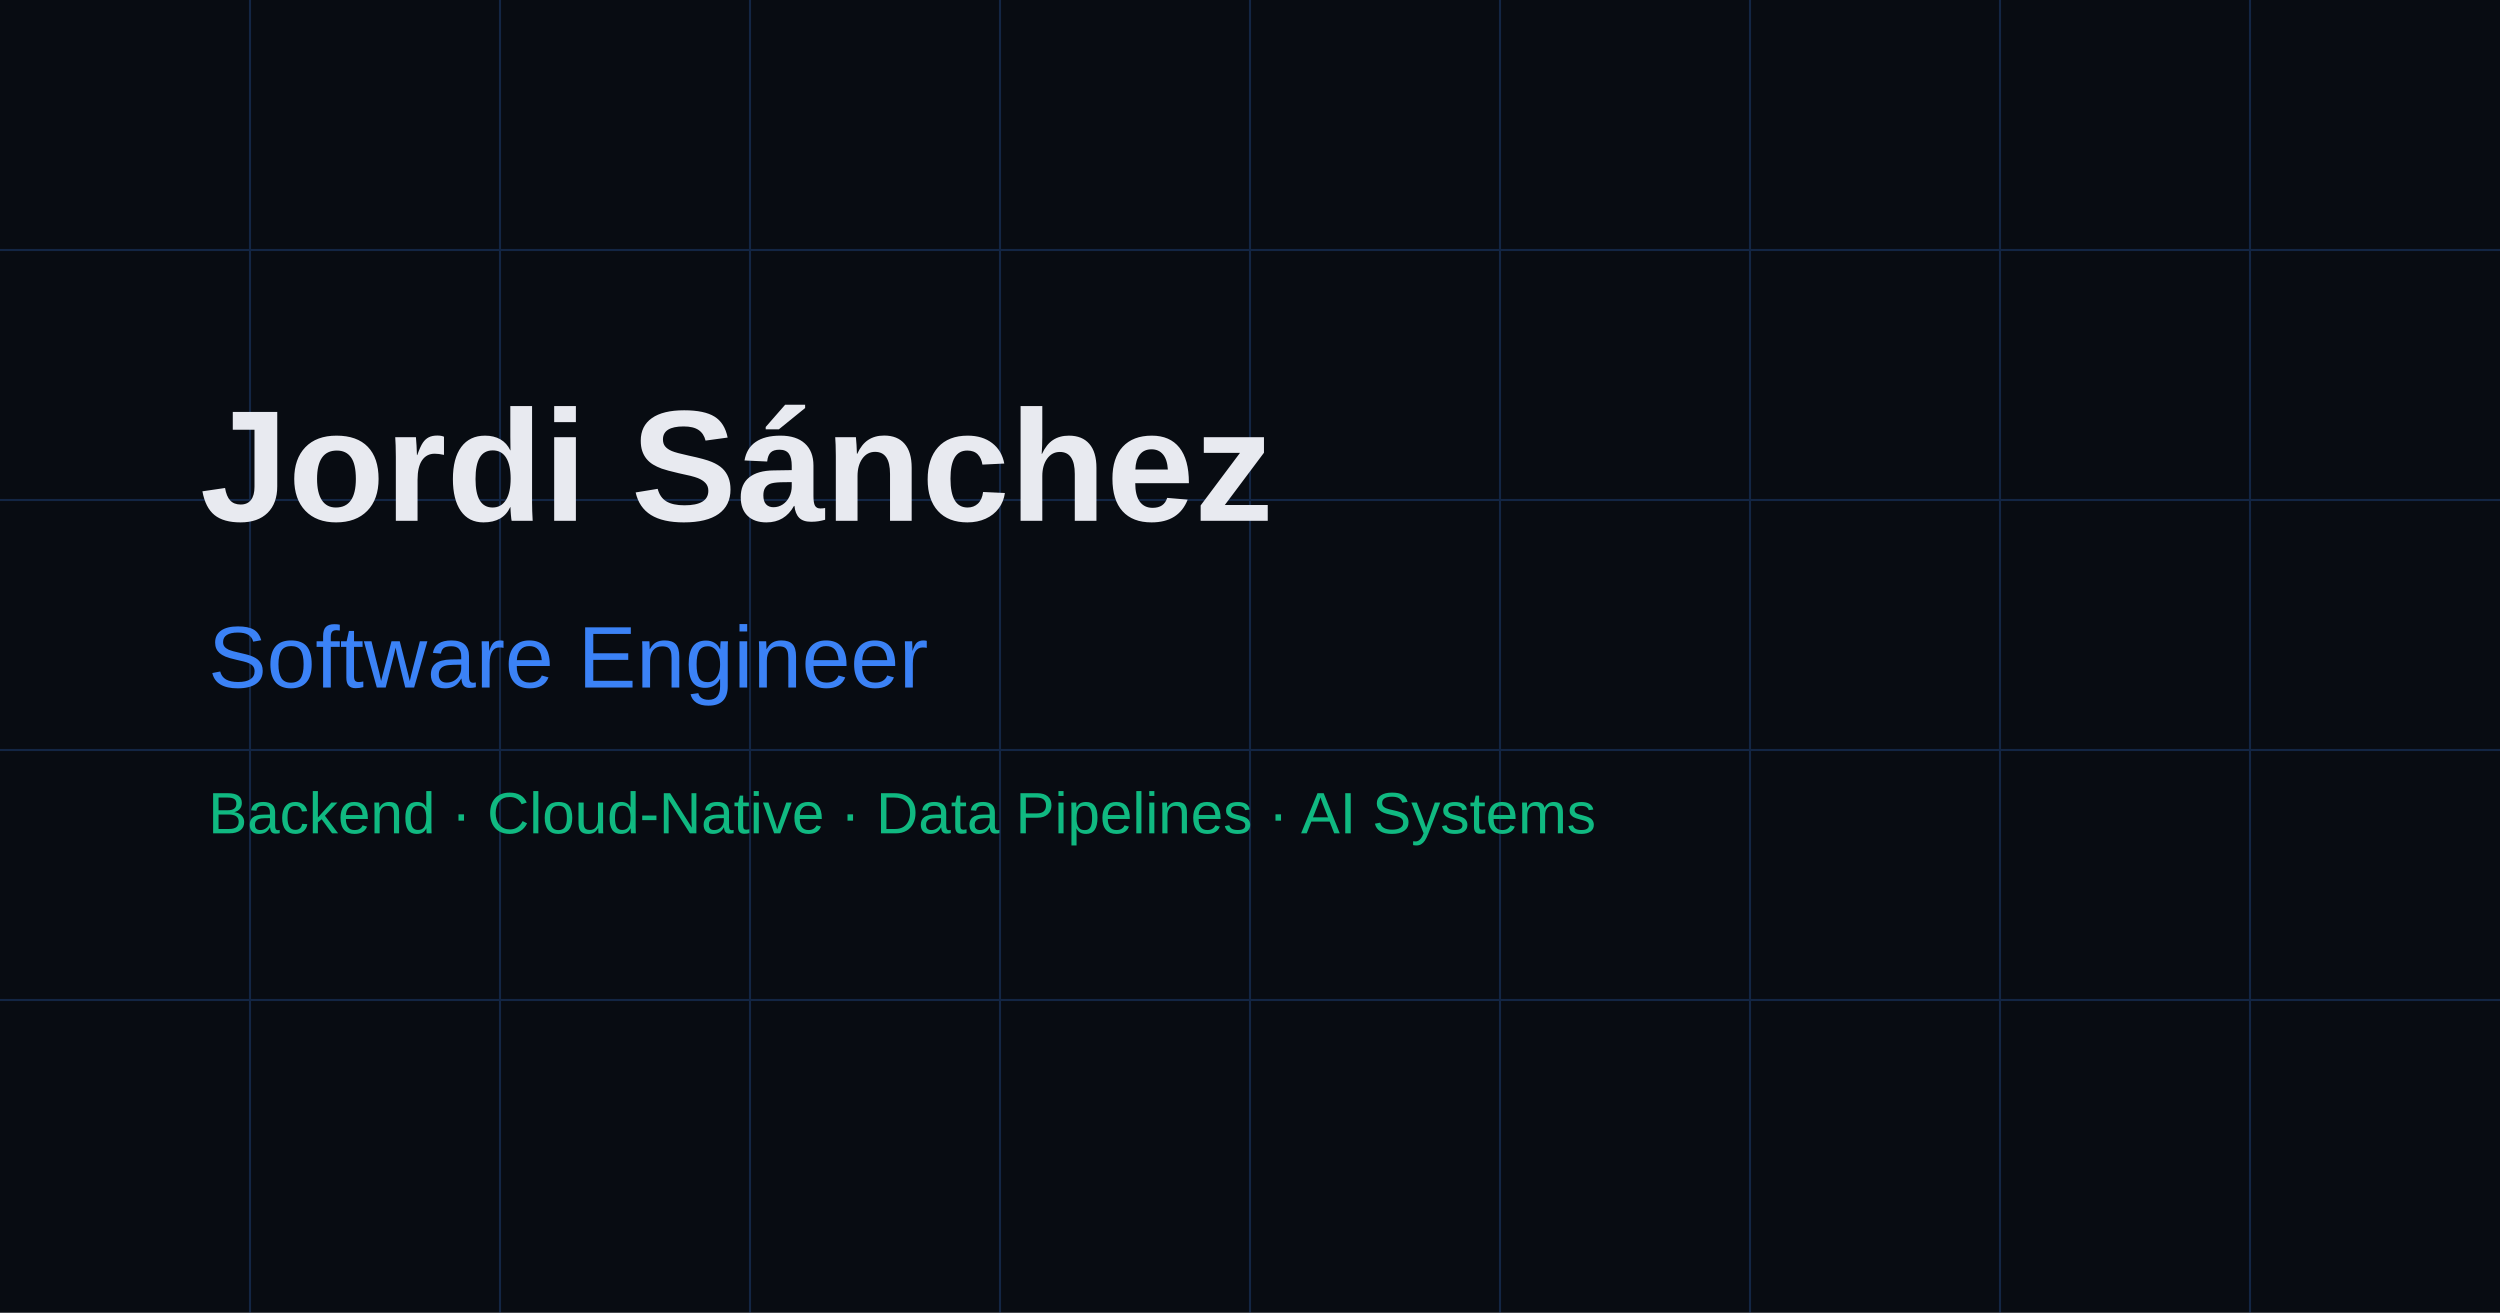
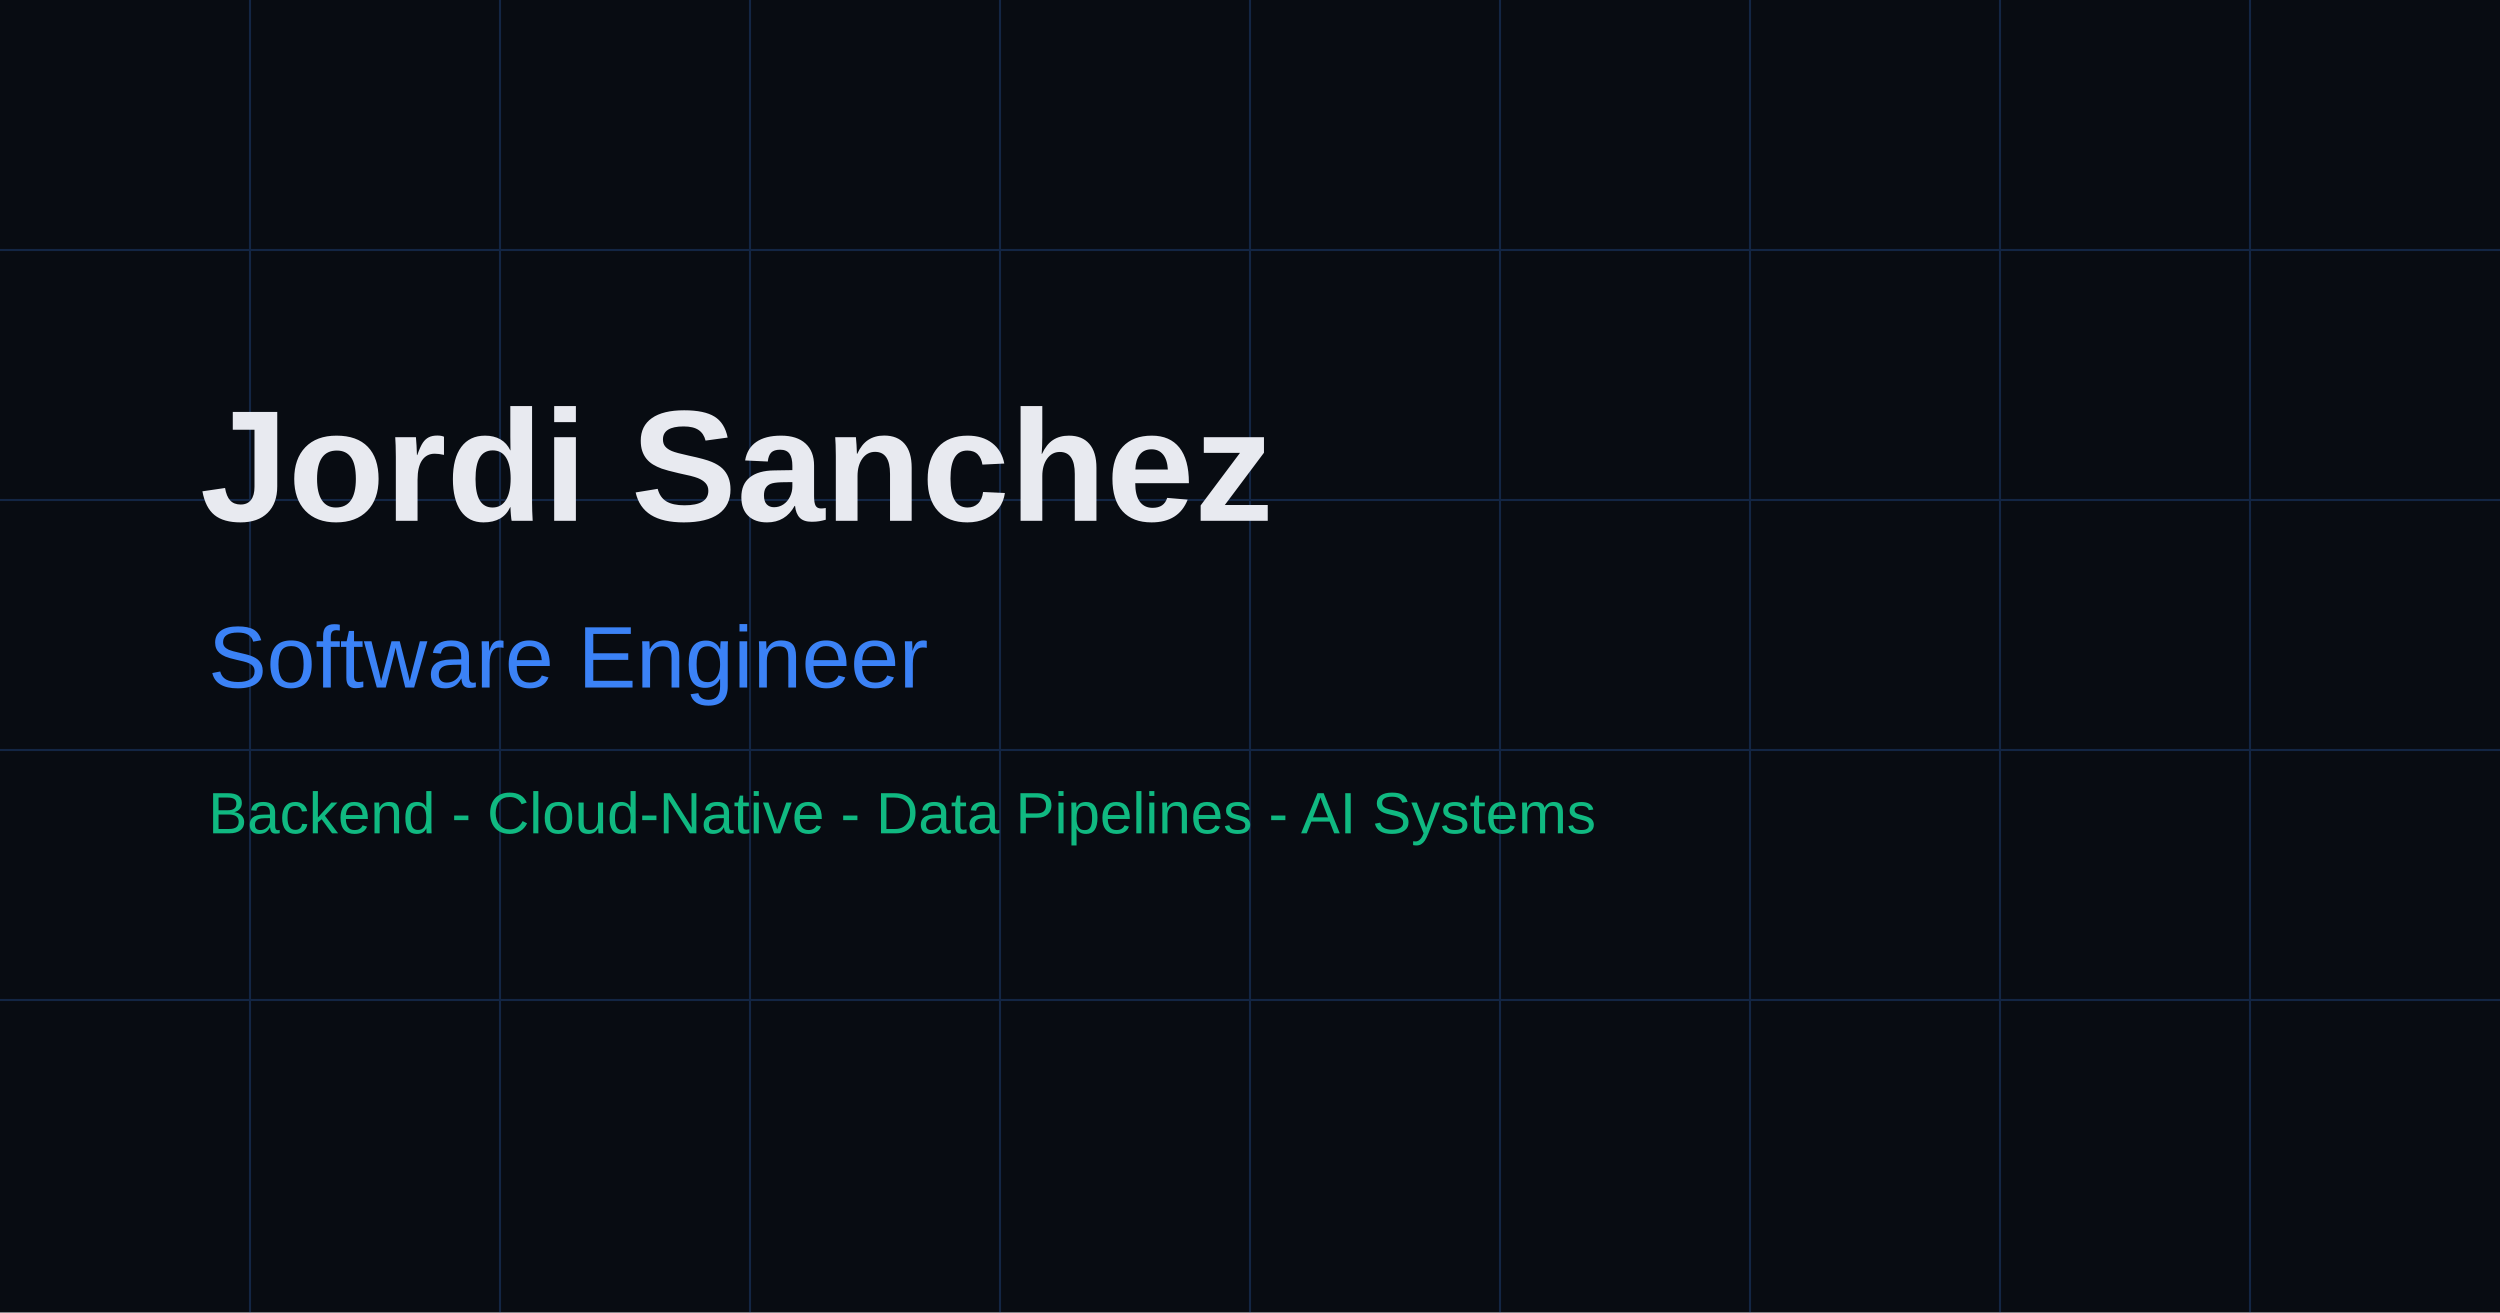
- <svg xmlns="http://www.w3.org/2000/svg" width="1200" height="630" role="img" aria-labelledby="title desc">
-   <rect width="1200" height="630" fill="#080C12" />
-   <path d="M0 0h1200v630H0z" fill="#080C12" />
-   <g opacity=".22">
-     <path d="M0 120h1200M0 240h1200M0 360h1200M0 480h1200M120 0v630M240 0v630M360 0v630M480 0v630M600 0v630M720 0v630M840 0v630M960 0v630M1080 0v630" stroke="#3B82F6" />
+ <svg xmlns="http://www.w3.org/2000/svg" width="1200" height="630" viewBox="0 0 1200 630" role="img" aria-labelledby="title desc">
+   <rect width="1200" height="630" fill="#080c12" />
+   <g opacity=".22" stroke="#3b82f6">
+     <path d="M0 120h1200M0 240h1200M0 360h1200M0 480h1200M120 0v630M240 0v630M360 0v630M480 0v630M600 0v630M720 0v630M840 0v630M960 0v630M1080 0v630" />
  </g>
-   <text x="96" y="250" fill="#E8EAF0" font-family="Arial, sans-serif" font-size="76" font-weight="700">Jordi Sánchez</text>
-   <text x="100" y="330" fill="#3B82F6" font-family="Arial, sans-serif" font-size="42">Software Engineer</text>
-   <text x="100" y="400" fill="#10B981" font-family="Arial, sans-serif" font-size="28">Backend · Cloud-Native · Data Pipelines · AI Systems</text>
+   <text x="96" y="250" fill="#e8eaf0" font-family="Arial,sans-serif" font-size="76" font-weight="700">Jordi Sanchez</text>
+   <text x="100" y="330" fill="#3b82f6" font-family="Arial,sans-serif" font-size="42">Software Engineer</text>
+   <text x="100" y="400" fill="#10b981" font-family="Arial,sans-serif" font-size="28">Backend - Cloud-Native - Data Pipelines - AI Systems</text>
</svg>
